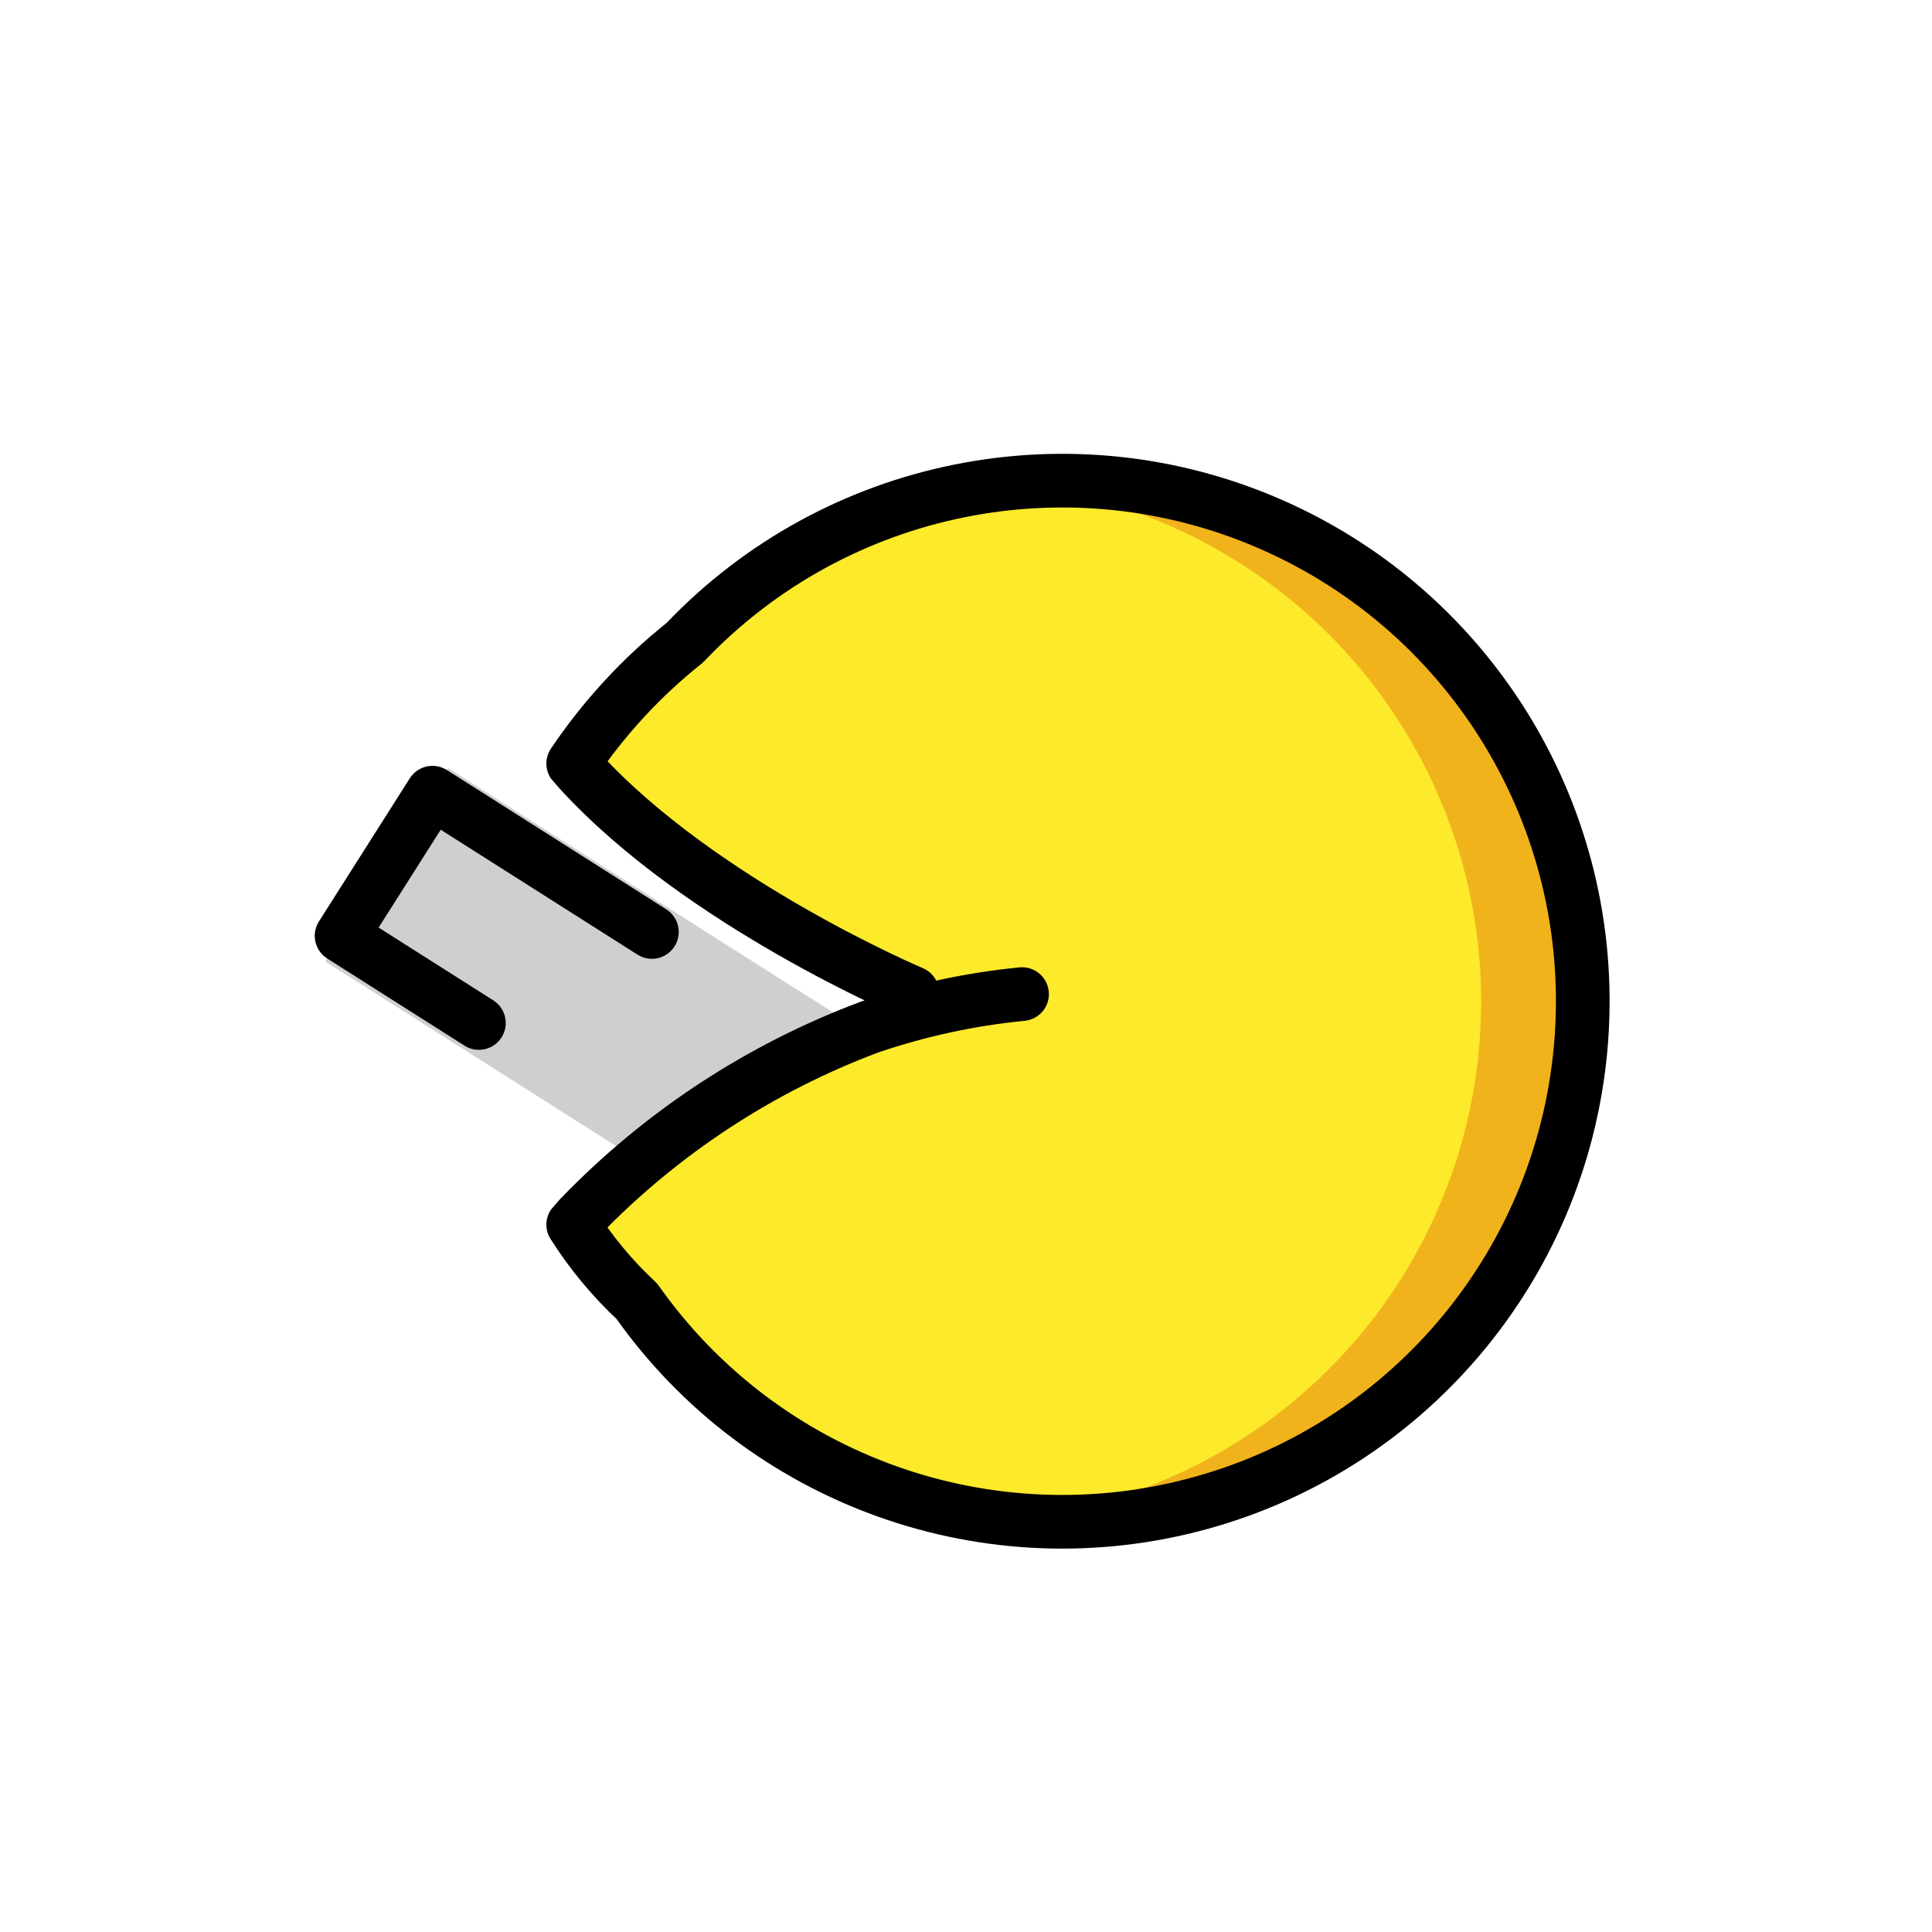
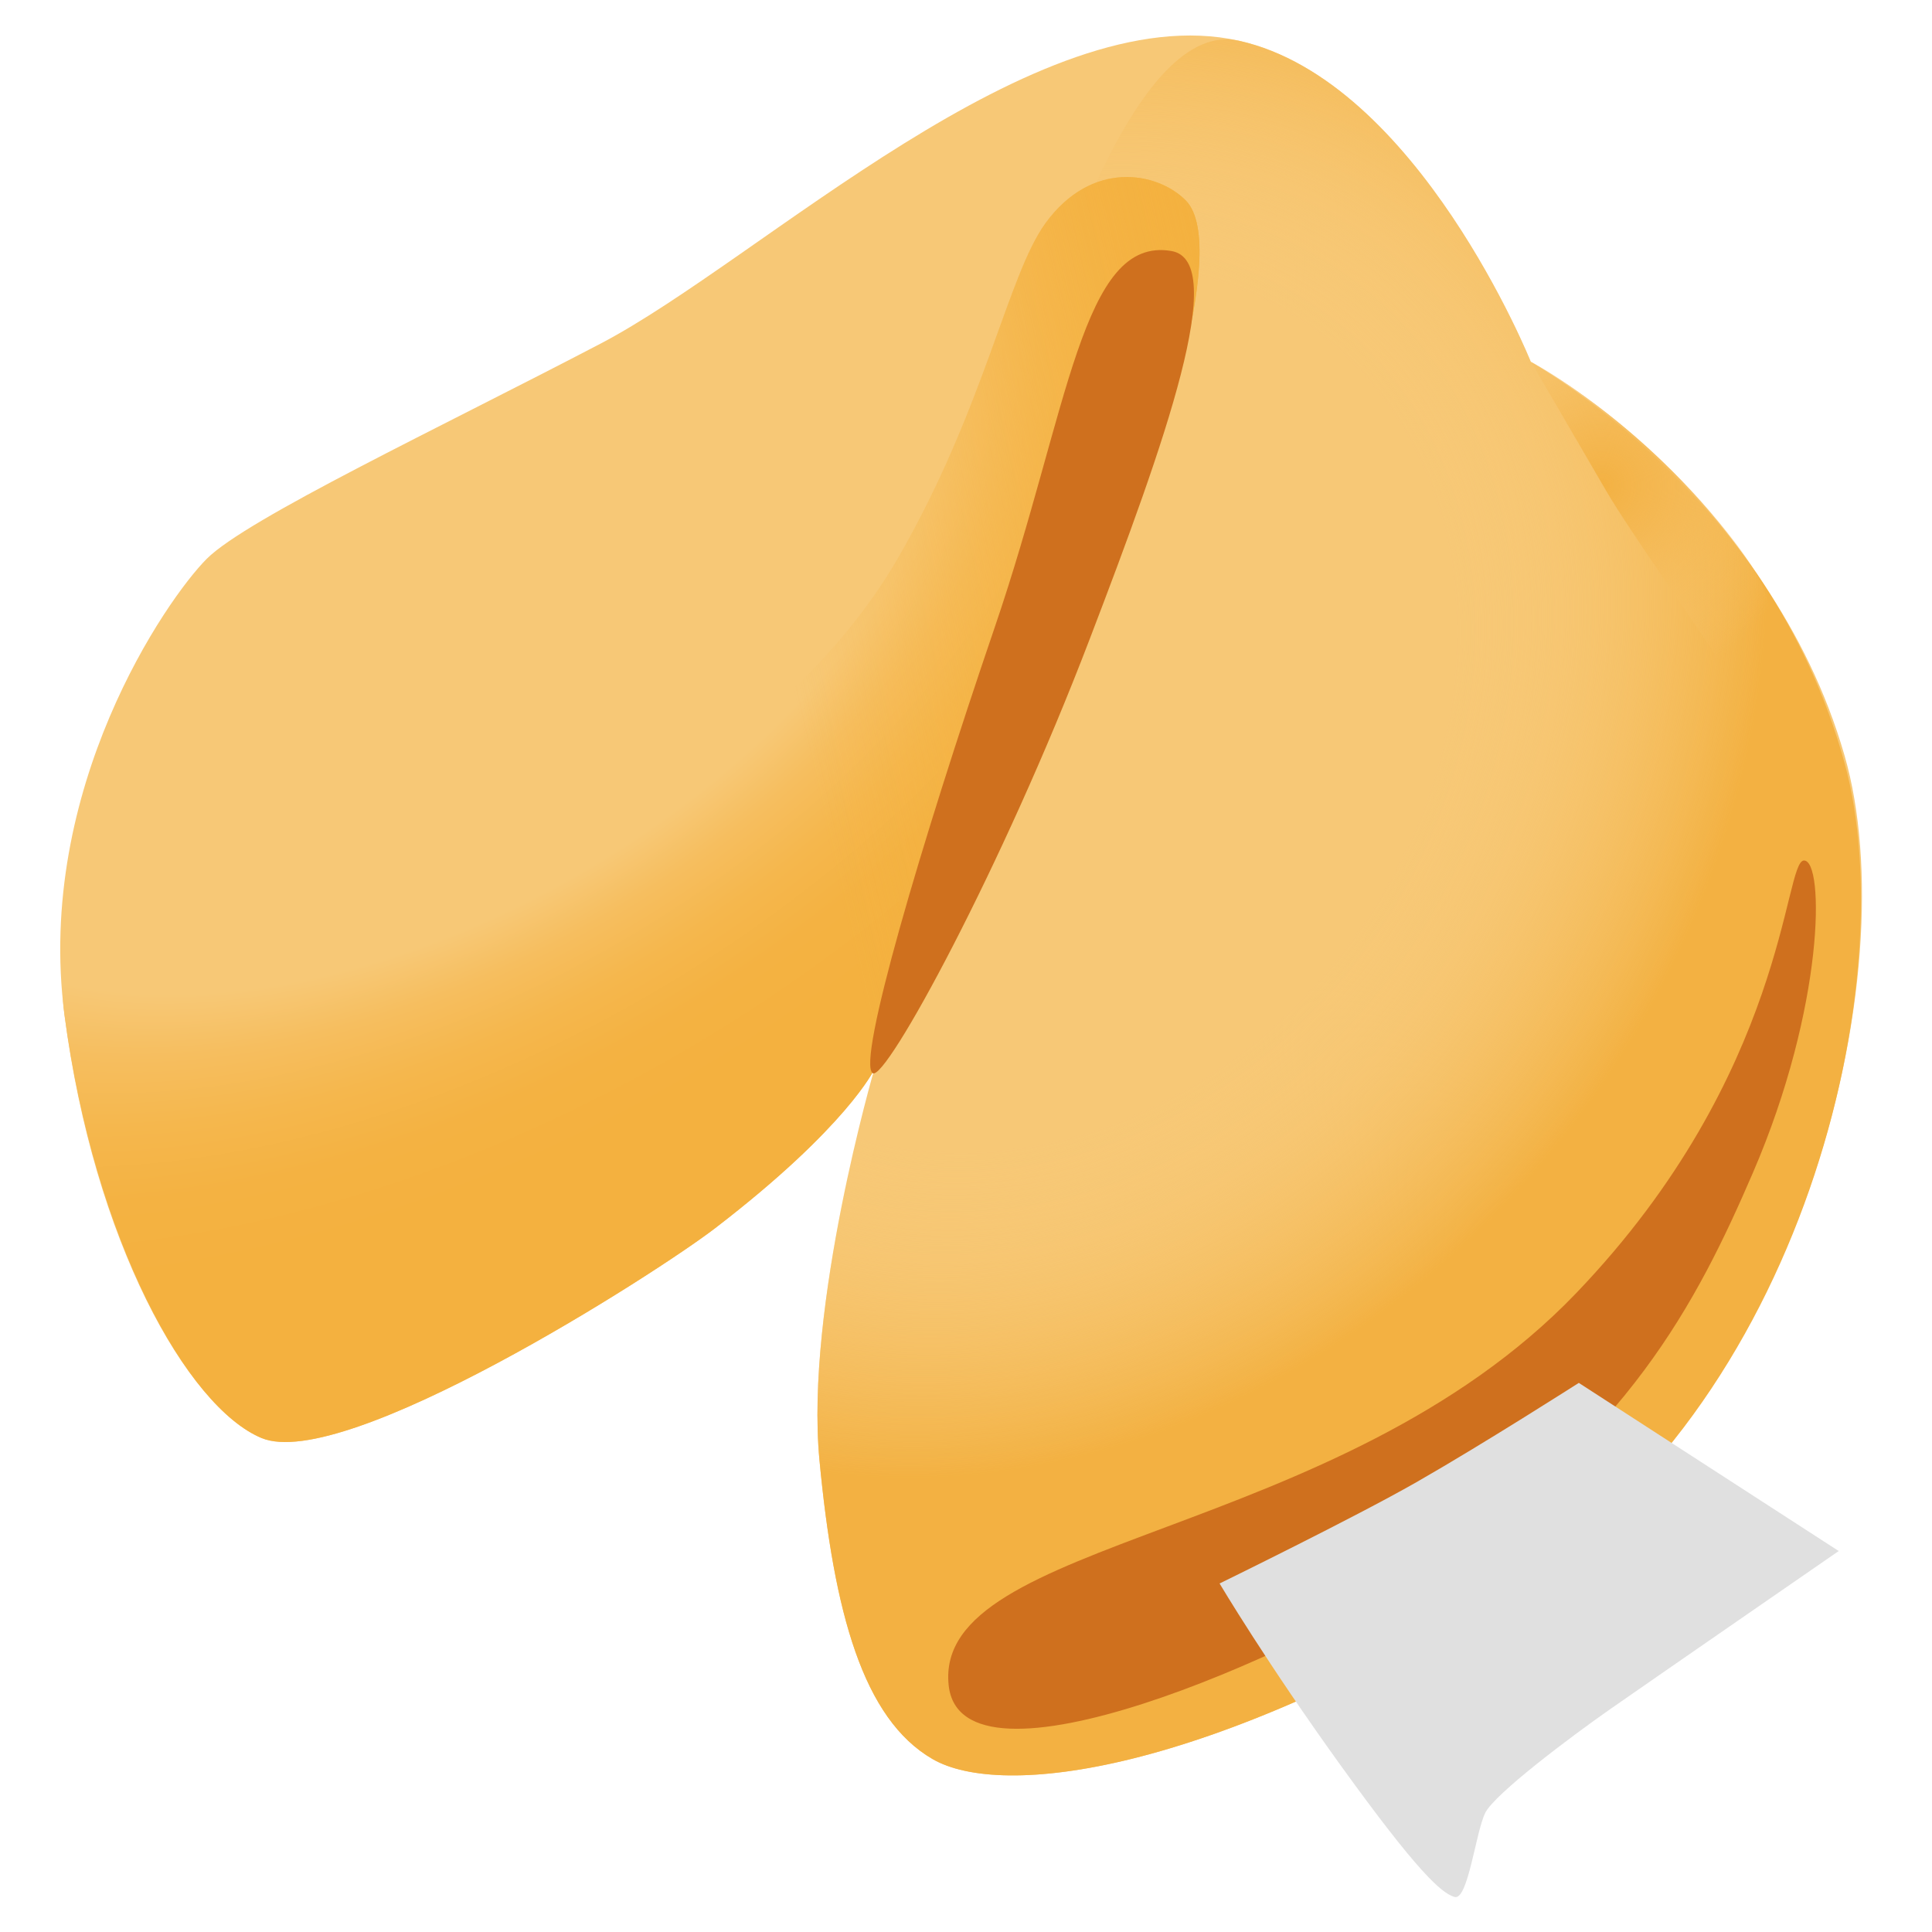
- <svg xmlns="http://www.w3.org/2000/svg" width="800px" height="800px" viewBox="0 0 72 72" id="emoji">
-   <g id="color">
-     <rect x="17.396" y="28.24" width="8.537" height="17.184" transform="matrix(0.5359, -0.8443, 0.8443, 0.5359, -21.0425, 35.3858)" fill="#d0cfce" />
-     <path fill="#fcea2b" d="M38.089,37.047a25.402,25.402,0,0,0-5.68,1.227,29.259,29.259,0,0,0-10.8,7.09l-.005.005c-.078.086-.236.26-.242.269a14.506,14.506,0,0,0,2.372,2.856A19.399,19.399,0,1,0,25.523,23.95a20.132,20.132,0,0,0-4.161,4.505c.006.009.164.183.242.269l.005.005A43.358,43.358,0,0,0,33,37" />
-     <path fill="#f1b31c" d="M49.896,20.991a19.284,19.284,0,0,0-12.261-2.938,19.188,19.188,0,0,1,8.578,2.938,19.352,19.352,0,0,1-8.668,35.618,19.371,19.371,0,0,0,12.35-35.618Z" />
-   </g>
-   <g id="line">
-     <path fill="none" stroke="#000000" stroke-linecap="round" stroke-linejoin="round" stroke-width="2" d="M38.089,37.047a25.402,25.402,0,0,0-5.68,1.227,29.259,29.259,0,0,0-10.8,7.09l-.005.005c-.078.086-.236.26-.242.269a14.506,14.506,0,0,0,2.372,2.856A19.399,19.399,0,1,0,25.523,23.95a20.132,20.132,0,0,0-4.161,4.505c.006.009.164.183.242.269l.005.005C26.132,33.678,34,37,34,37" />
-     <polyline fill="none" stroke="#000000" stroke-linecap="round" stroke-linejoin="round" stroke-width="2" points="17.847 38.124 12.73 34.876 16.116 29.541 24.294 34.732" />
+ <svg xmlns="http://www.w3.org/2000/svg" width="800px" height="800px" viewBox="0 0 128 128" aria-hidden="true" role="img" class="iconify iconify--noto" preserveAspectRatio="xMidYMid meet" fill="#000000">
+   <g id="SVGRepo_bgCarrier" stroke-width="0" />
+   <g id="SVGRepo_tracerCarrier" stroke-linecap="round" stroke-linejoin="round" />
+   <g id="SVGRepo_iconCarrier">
+     <path d="M17.32 95.27c5.5 2.3 26.07-10.84 30.06-13.9c8.74-6.71 10.54-10.51 10.54-10.51s-4.59 15.71-3.63 25.86s2.9 17.16 7.49 19.82s18.13.97 37.95-11.12s26.59-41.09 22.48-55.35c-4.95-17.2-20.79-26.1-20.79-26.1S93.94 5.36 82.09 2.7C68.63-.32 50.43 17.2 39.8 22.76s-23.44 11.6-26.1 14.26S2.33 52.25 4.27 67.23s8.14 25.98 13.05 28.04z" fill="#f7c876" />
+     <radialGradient id="IconifyId17ecdb2904d178eab8868" cx="68.48" cy="46.925" r="67.732" gradientTransform="matrix(.7977 .6031 -.7218 .9547 47.73 -39.175)" gradientUnits="userSpaceOnUse">
+       <stop offset=".384" stop-color="#f7c876" stop-opacity="0" />
+       <stop offset=".477" stop-color="#f6c269" stop-opacity=".328" />
+       <stop offset=".649" stop-color="#f3b346" stop-opacity=".938" />
+       <stop offset=".667" stop-color="#f3b142" />
+     </radialGradient>
+     <path d="M57.92 70.86s-4.59 15.71-3.63 25.86s2.9 17.16 7.49 19.82s18.13.97 37.95-11.12s26.41-40.55 22.48-54.86c-5.04-18.36-20.79-26.59-20.79-26.59S93.94 5.36 82.09 2.7C68.63-.32 57.92 70.86 57.92 70.86z" fill="url(#IconifyId17ecdb2904d178eab8868)" />
+     <radialGradient id="IconifyId17ecdb2904d178eab8869" cx="27.287" cy="37.298" r="41.439" gradientTransform="matrix(.5121 .8589 -1.469 .8759 68.102 -18.809)" gradientUnits="userSpaceOnUse">
+       <stop offset=".562" stop-color="#f7c876" />
+       <stop offset=".644" stop-color="#f6be5f" />
+       <stop offset=".738" stop-color="#f5b74d" />
+       <stop offset=".837" stop-color="#f4b242" />
+       <stop offset=".949" stop-color="#f4b13f" />
+     </radialGradient>
+     <path d="M17.32 95.27c5.5 2.3 26.07-10.84 30.06-13.9c8.74-6.71 10.54-10.51 10.54-10.51l17.84-38.44s5.94-16 2.79-19.15c-1.91-1.91-6.23-2.68-9.28 1.51c-2.51 3.45-4.02 12.18-9.73 22.11C54.46 45.72 43.63 55 27.49 58.54c-14.06 3.08-24.54-1.11-23.22 8.69c2.01 14.97 8.14 25.98 13.05 28.04z" fill="url(#IconifyId17ecdb2904d178eab8869)" />
+     <linearGradient id="IconifyId17ecdb2904d178eab8870" gradientUnits="userSpaceOnUse" x1="53.986" y1="52.014" x2="88.147" y2="44.174">
+       <stop offset="0" stop-color="#f4b13f" stop-opacity="0" />
+       <stop offset="1" stop-color="#f4b13f" />
+     </linearGradient>
+     <path d="M17.32 95.27c5.5 2.3 26.07-10.84 30.06-13.9c8.74-6.71 10.54-10.51 10.54-10.51l17.84-38.44s5.94-16 2.79-19.15c-1.91-1.91-6.23-2.68-9.28 1.51c-2.51 3.45-4.02 12.18-9.73 22.11C54.46 45.72 43.63 55 27.49 58.54c-14.06 3.08-24.54-1.11-23.22 8.69c2.01 14.97 8.14 25.98 13.05 28.04z" fill="url(#IconifyId17ecdb2904d178eab8870)" />
+     <path d="M62.85 111.64c.8 7.75 22.91-1.85 31.9-7.8c13.06-8.65 17.65-17.48 21.38-26.13c4.77-11.05 4.75-20.7 3.39-20.7c-1.36 0-1.07 14.04-15.1 28.67c-15.78 16.46-42.59 16.12-41.57 25.96z" fill="#cf701e" />
+     <path d="M80.8 104.91s8.91-4.35 13.04-6.71c4.43-2.53 10.76-6.58 10.76-6.58l17.22 11.14s-12.66 8.74-15.19 10.51c-2.53 1.77-7.6 5.57-8.23 6.84c-.63 1.27-1.14 5.82-2.03 5.57s-2.53-1.77-7.47-8.61s-8.1-12.16-8.1-12.16z" fill="#e0e0e0" />
+     <path d="M77.61 16.63c-5.94-1.02-6.79 10.52-11.71 24.94c-4.92 14.42-9.15 28.82-8.08 29.53c.86.57 8.59-13.62 14.36-28.72c5.04-13.16 9.28-25.09 5.43-25.75z" fill="#cf701e" />
+     <radialGradient id="IconifyId17ecdb2904d178eab8871" cx="106.133" cy="32.148" r="13.813" gradientUnits="userSpaceOnUse">
+       <stop offset="0" stop-color="#f3b142" />
+       <stop offset=".282" stop-color="#f4b54c" stop-opacity=".718" />
+       <stop offset=".756" stop-color="#f6c166" stop-opacity=".244" />
+       <stop offset="1" stop-color="#f7c876" stop-opacity="0" />
+     </radialGradient>
+     <path d="M101.43 23.97s3.47 5.94 4.99 8.56s6.58 9.75 7.33 11.05c.75 1.31 6.79-.33 1.31-7.52c-6.29-8.23-13.63-12.09-13.63-12.09z" fill="url(#IconifyId17ecdb2904d178eab8871)" />
  </g>
</svg>
